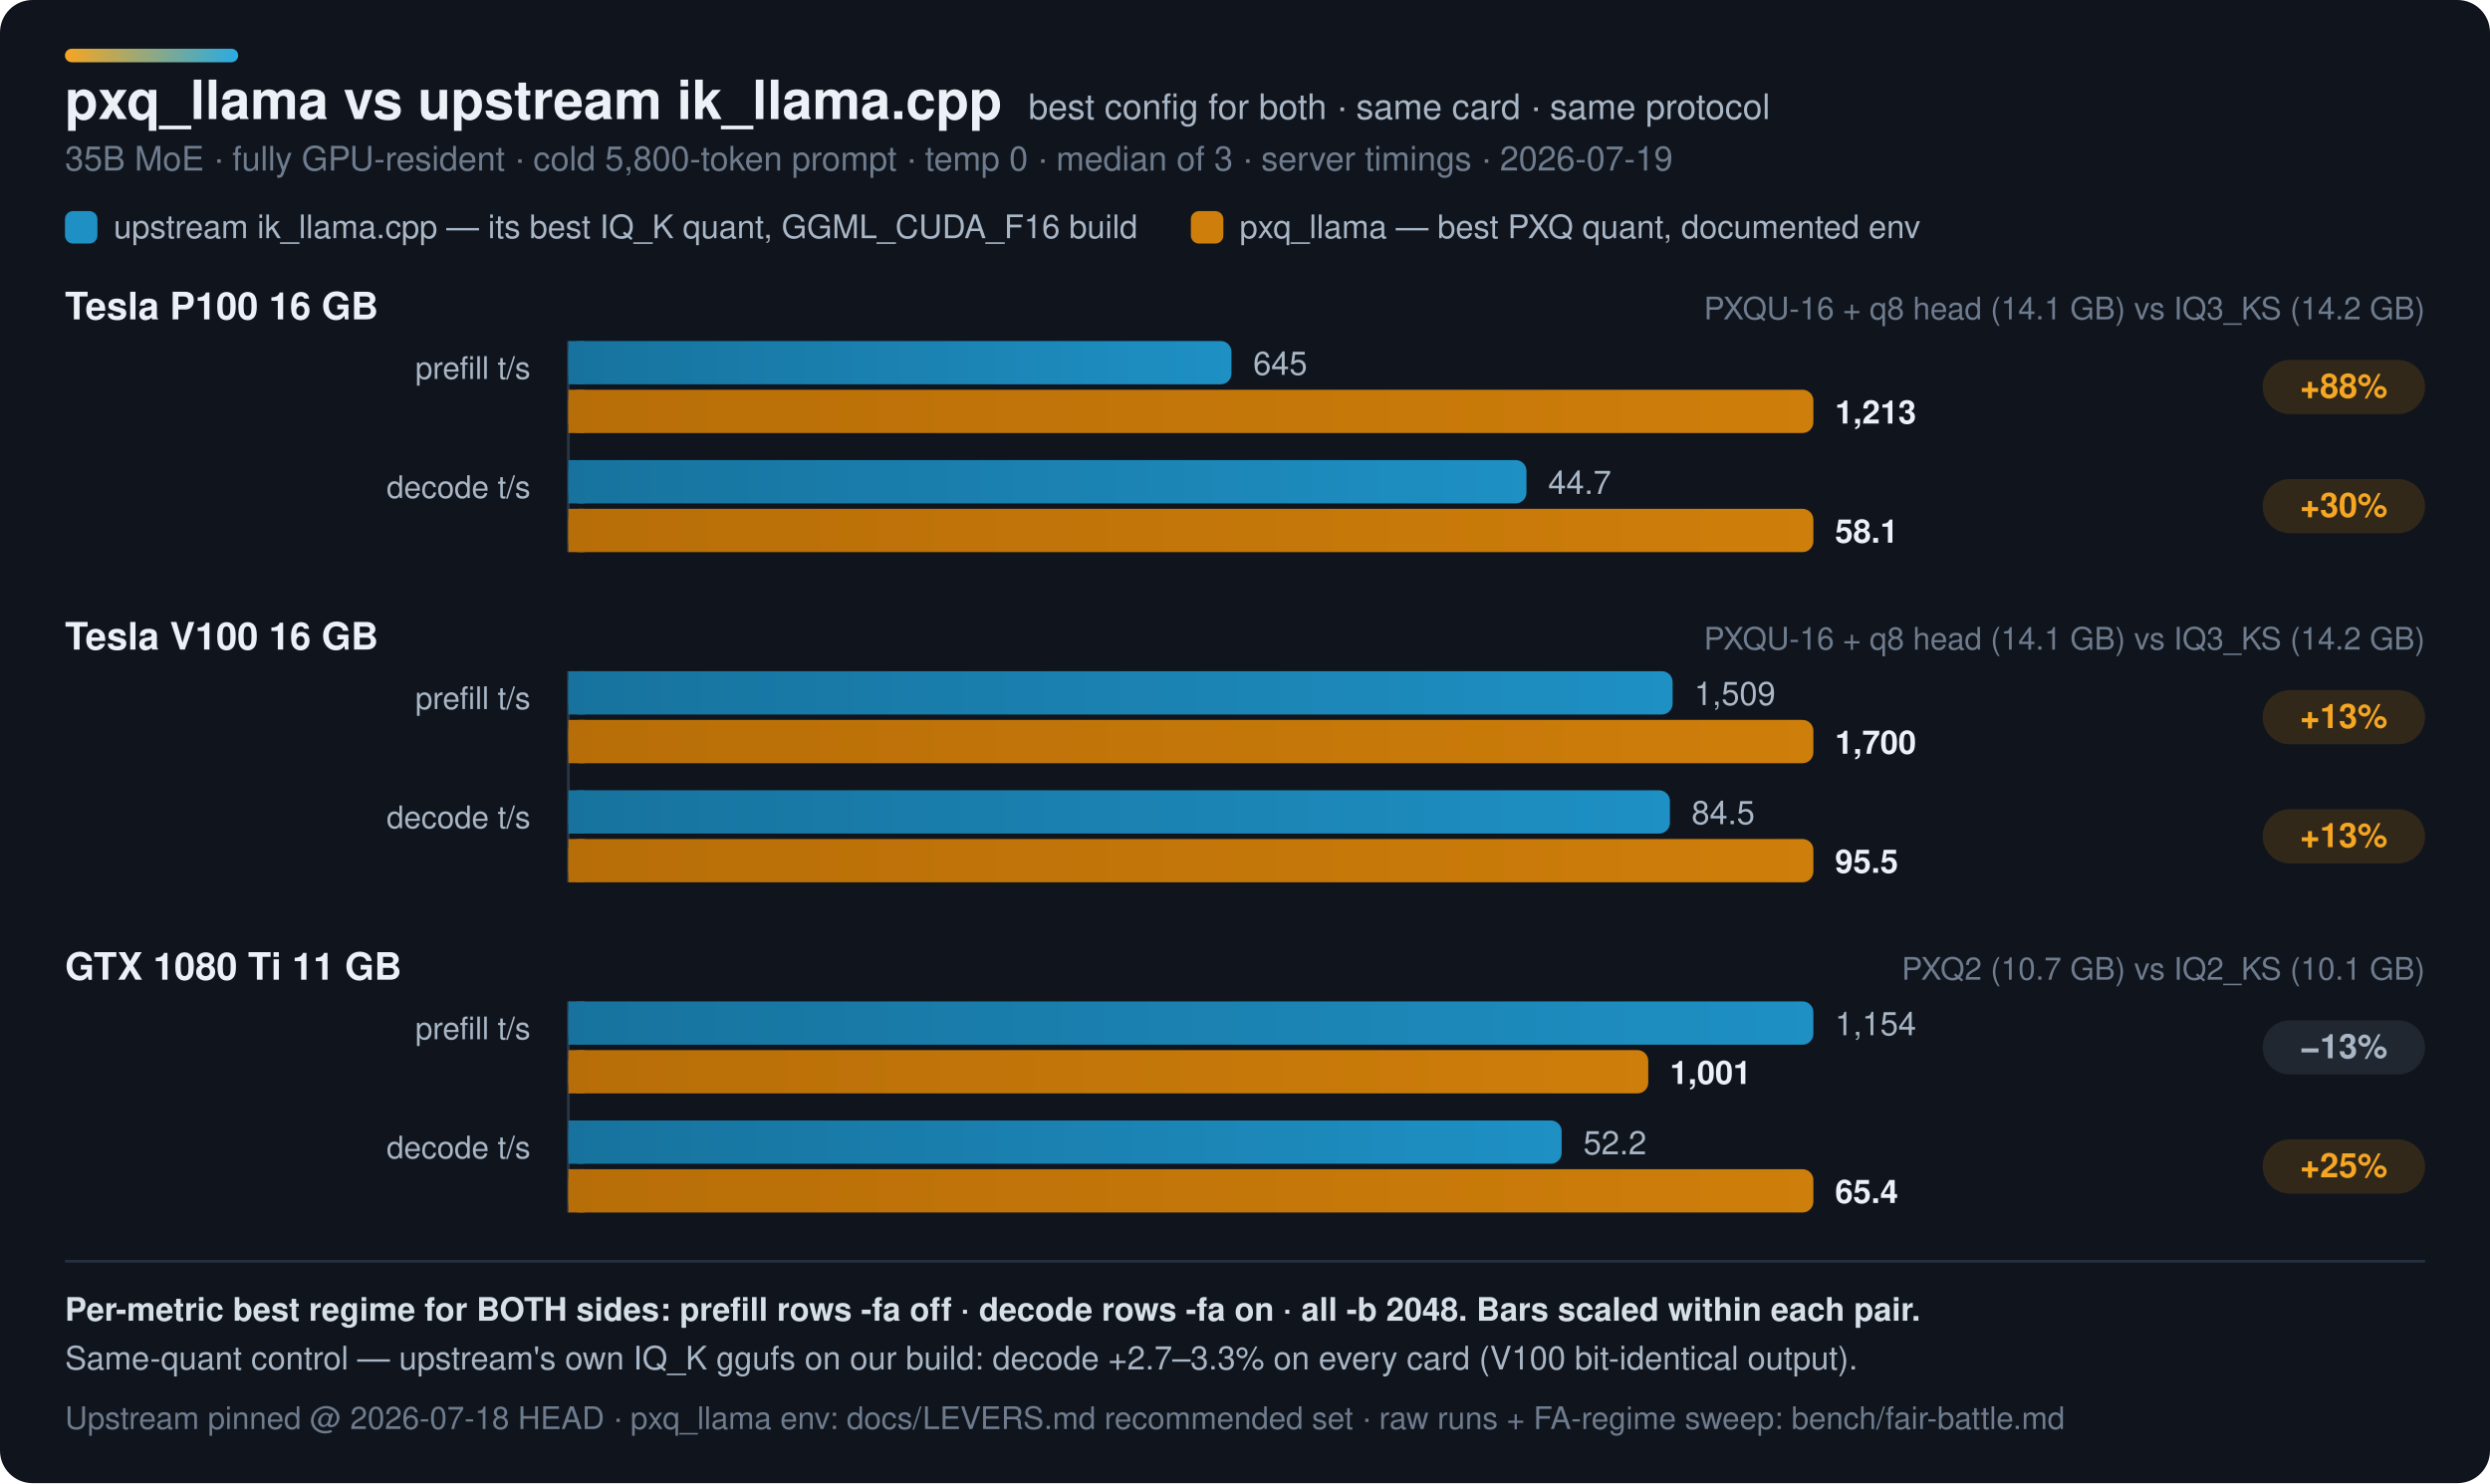
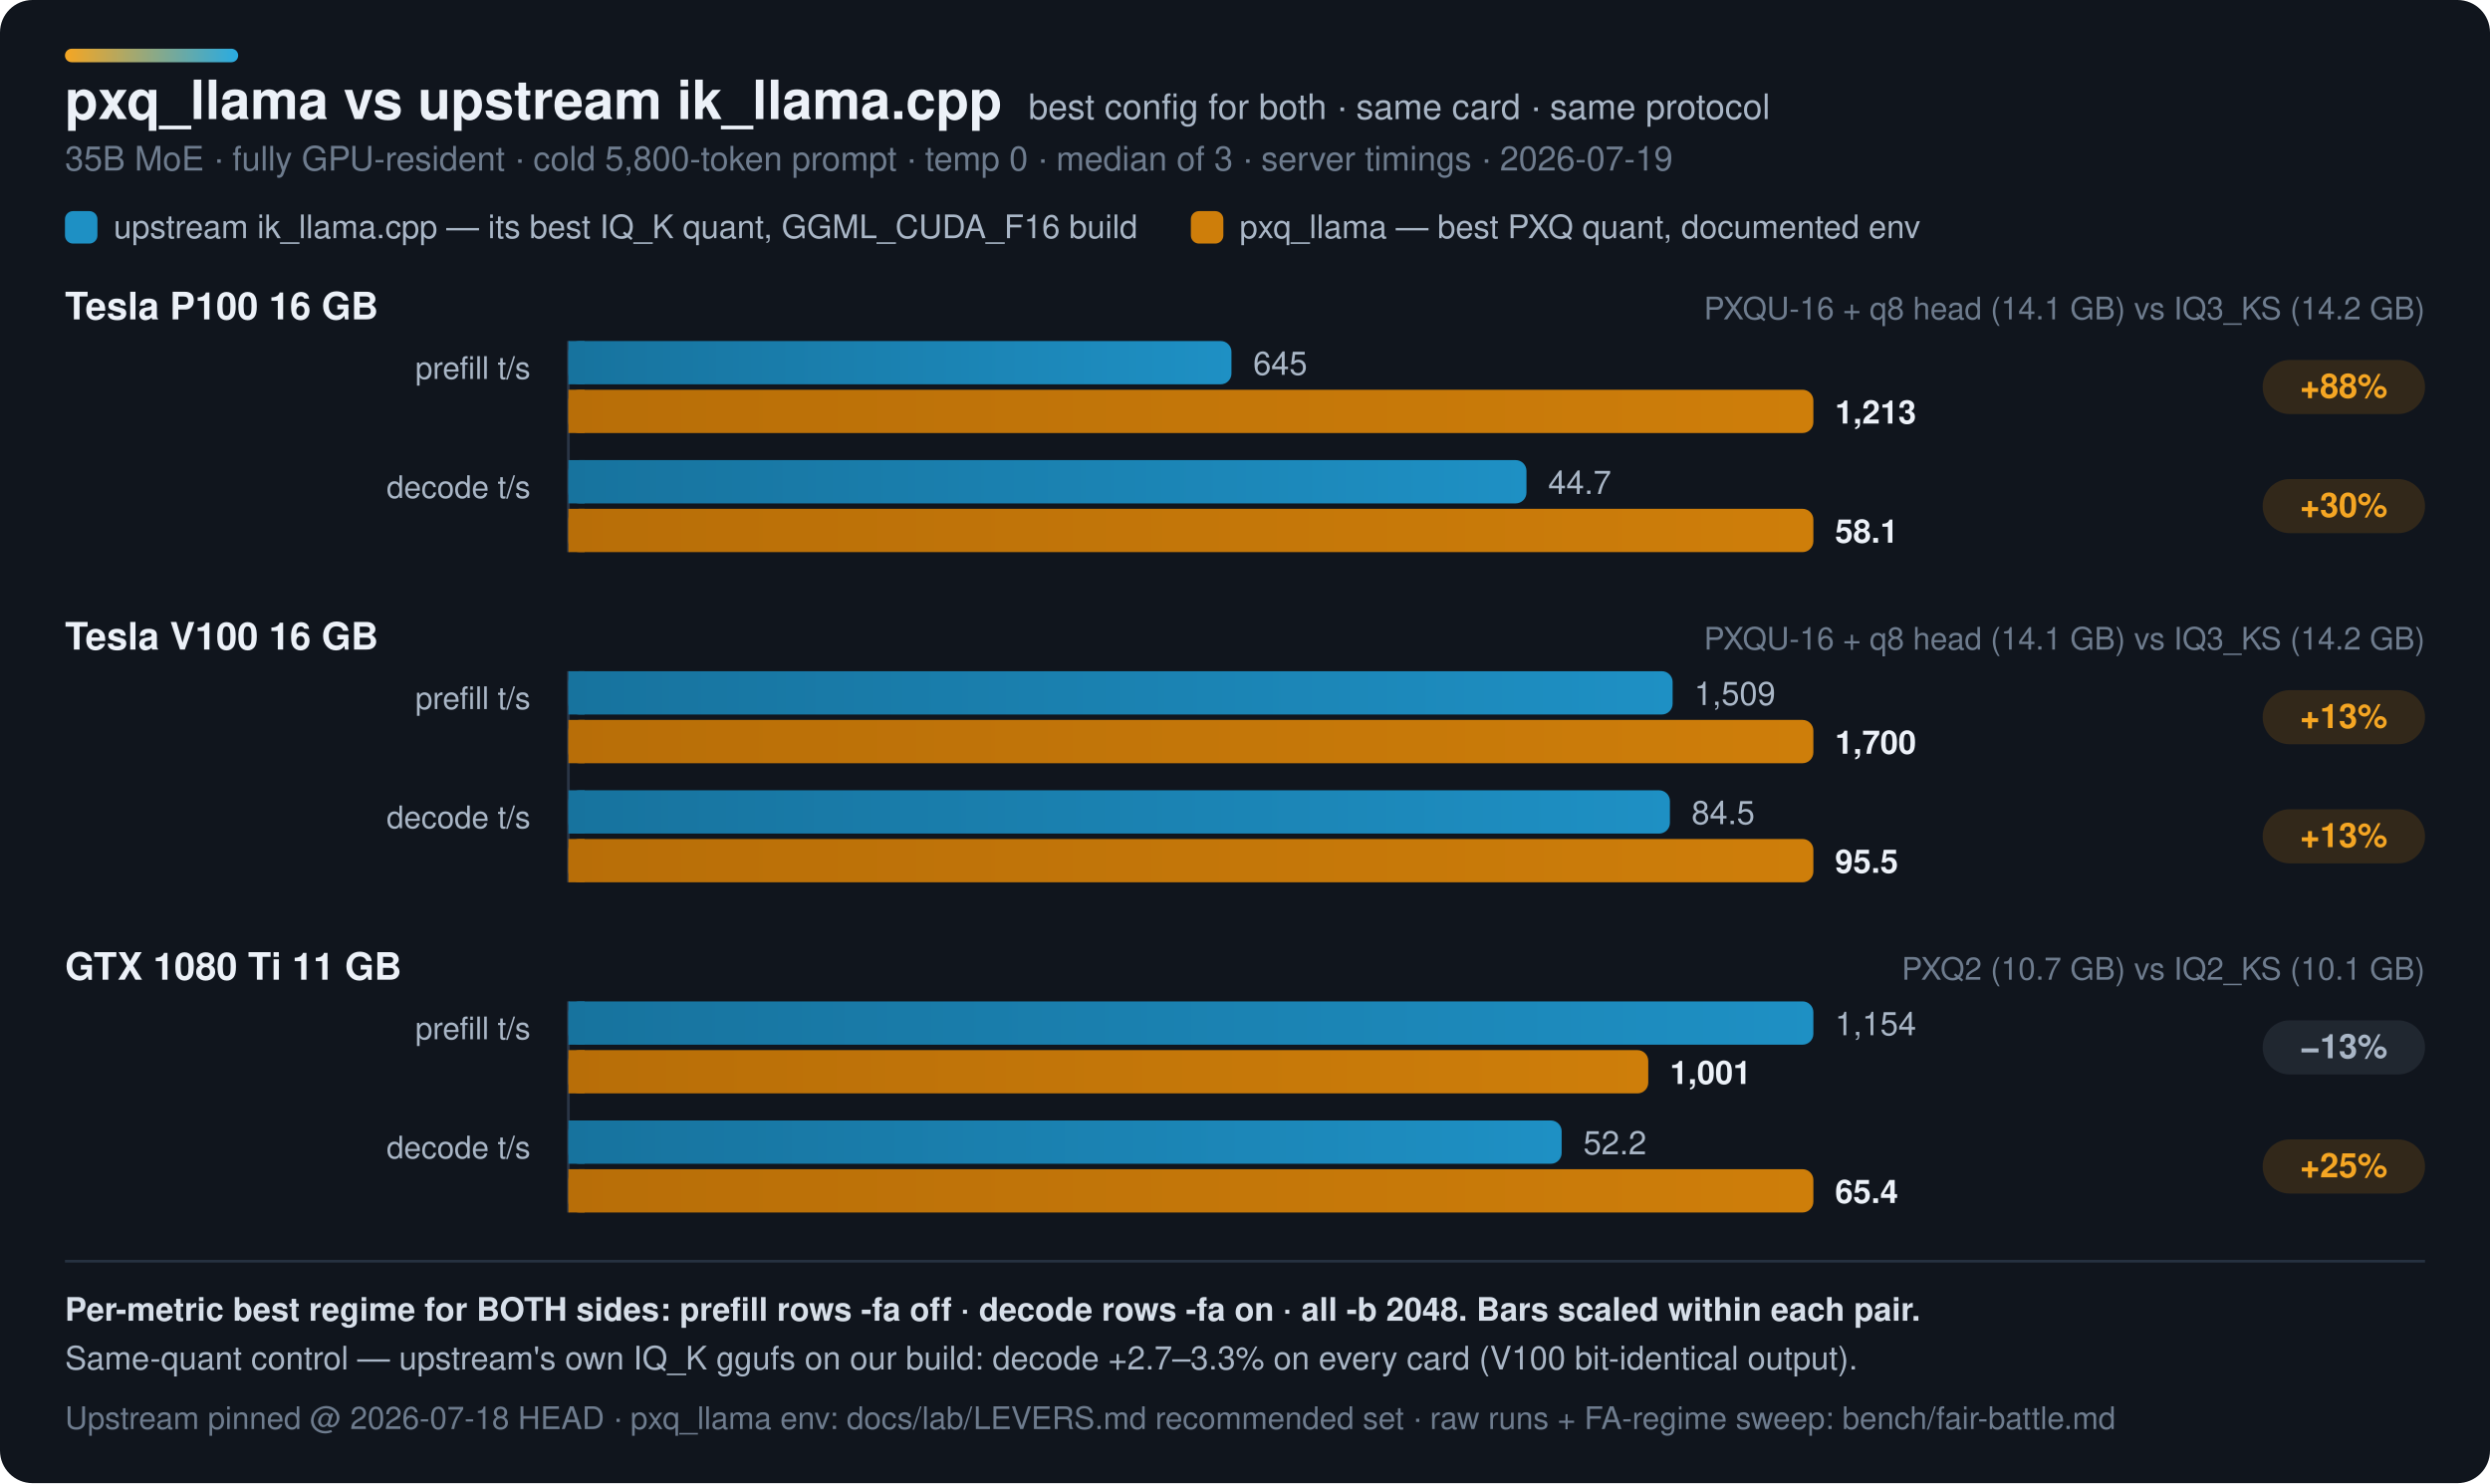
<svg xmlns="http://www.w3.org/2000/svg" width="920" height="548" viewBox="0 0 920 548" font-family="-apple-system,'Segoe UI',Helvetica,Arial,sans-serif">
  <defs>
    <linearGradient id="brand" x1="0" y1="0" x2="1" y2="0">
      <stop offset="0" stop-color="#F5A623" />
      <stop offset="1" stop-color="#29ABE2" />
    </linearGradient>
    <linearGradient id="pxabar" x1="0" y1="0" x2="1" y2="0">
      <stop offset="0" stop-color="#B86E08" />
      <stop offset="1" stop-color="#CE7E0A" />
    </linearGradient>
    <linearGradient id="upbar" x1="0" y1="0" x2="1" y2="0">
      <stop offset="0" stop-color="#17739E" />
      <stop offset="1" stop-color="#1E90C4" />
    </linearGradient>
  </defs>
  <rect x="0" y="0" width="920" height="548" rx="12" fill="#10151d" />
  <rect x="24" y="18" width="64" height="5" rx="2.5" fill="url(#brand)" />
  <text x="24" y="44" font-size="20" font-weight="700" fill="#ECF1F8">pxq_llama vs upstream ik_llama.cpp</text>
  <text x="380" y="44" font-size="13" fill="#A9B6C6">best config for both · same card · same protocol</text>
  <text x="24" y="63" font-size="12.5" fill="#6E7C8E">35B MoE · fully GPU-resident · cold 5,800-token prompt · temp 0 · median of 3 · server timings · 2026-07-19</text>
  <rect x="24" y="78" width="12" height="12" rx="3" fill="#1E90C4" />
  <text x="42" y="88" font-size="12" fill="#A9B6C6">upstream ik_llama.cpp — its best IQ_K quant, GGML_CUDA_F16 build</text>
  <rect x="440" y="78" width="12" height="12" rx="3" fill="#CE7E0A" />
  <text x="458" y="88" font-size="12" fill="#A9B6C6">pxq_llama — best PXQ quant, documented env</text>
  <text x="24" y="118" font-size="14" font-weight="700" fill="#ECF1F8">Tesla P100 16 GB</text>
  <text x="896" y="118" font-size="11.5" fill="#6E7C8E" text-anchor="end">PXQU-16 + q8 head (14.1 GB) vs IQ3_KS (14.2 GB)</text>
  <line x1="210" y1="126" x2="210" y2="204" stroke="#2A3546" stroke-width="1" />
  <text x="196" y="140" font-size="11.5" fill="#A9B6C6" text-anchor="end">prefill t/s</text>
  <rect x="210" y="126" width="245" height="16" rx="4" fill="url(#upbar)" />
  <rect x="210" y="126" width="6" height="16" fill="#17739E" />
  <text x="463" y="138.5" font-size="12" fill="#A9B6C6">645</text>
  <rect x="210" y="144" width="460" height="16" rx="4" fill="url(#pxabar)" />
  <rect x="210" y="144" width="6" height="16" fill="#B86E08" />
  <text x="678" y="156.5" font-size="12" font-weight="700" fill="#ECF1F8">1,213</text>
  <rect x="836" y="133" width="60" height="20" rx="10" fill="#CE7E0A" opacity="0.18" />
  <text x="866" y="147" font-size="12.5" font-weight="700" fill="#F5A623" text-anchor="middle">+88%</text>
  <text x="196" y="184" font-size="11.5" fill="#A9B6C6" text-anchor="end">decode t/s</text>
  <rect x="210" y="170" width="354" height="16" rx="4" fill="url(#upbar)" />
  <rect x="210" y="170" width="6" height="16" fill="#17739E" />
  <text x="572" y="182.5" font-size="12" fill="#A9B6C6">44.7</text>
  <rect x="210" y="188" width="460" height="16" rx="4" fill="url(#pxabar)" />
  <rect x="210" y="188" width="6" height="16" fill="#B86E08" />
  <text x="678" y="200.5" font-size="12" font-weight="700" fill="#ECF1F8">58.1</text>
  <rect x="836" y="177" width="60" height="20" rx="10" fill="#CE7E0A" opacity="0.18" />
  <text x="866" y="191" font-size="12.5" font-weight="700" fill="#F5A623" text-anchor="middle">+30%</text>
  <text x="24" y="240" font-size="14" font-weight="700" fill="#ECF1F8">Tesla V100 16 GB</text>
  <text x="896" y="240" font-size="11.5" fill="#6E7C8E" text-anchor="end">PXQU-16 + q8 head (14.1 GB) vs IQ3_KS (14.2 GB)</text>
  <line x1="210" y1="248" x2="210" y2="326" stroke="#2A3546" stroke-width="1" />
  <text x="196" y="262" font-size="11.5" fill="#A9B6C6" text-anchor="end">prefill t/s</text>
  <rect x="210" y="248" width="408" height="16" rx="4" fill="url(#upbar)" />
  <rect x="210" y="248" width="6" height="16" fill="#17739E" />
  <text x="626" y="260.5" font-size="12" fill="#A9B6C6">1,509</text>
  <rect x="210" y="266" width="460" height="16" rx="4" fill="url(#pxabar)" />
  <rect x="210" y="266" width="6" height="16" fill="#B86E08" />
  <text x="678" y="278.5" font-size="12" font-weight="700" fill="#ECF1F8">1,700</text>
  <rect x="836" y="255" width="60" height="20" rx="10" fill="#CE7E0A" opacity="0.18" />
  <text x="866" y="269" font-size="12.5" font-weight="700" fill="#F5A623" text-anchor="middle">+13%</text>
  <text x="196" y="306" font-size="11.5" fill="#A9B6C6" text-anchor="end">decode t/s</text>
  <rect x="210" y="292" width="407" height="16" rx="4" fill="url(#upbar)" />
  <rect x="210" y="292" width="6" height="16" fill="#17739E" />
  <text x="625" y="304.5" font-size="12" fill="#A9B6C6">84.5</text>
  <rect x="210" y="310" width="460" height="16" rx="4" fill="url(#pxabar)" />
  <rect x="210" y="310" width="6" height="16" fill="#B86E08" />
  <text x="678" y="322.5" font-size="12" font-weight="700" fill="#ECF1F8">95.5</text>
  <rect x="836" y="299" width="60" height="20" rx="10" fill="#CE7E0A" opacity="0.18" />
  <text x="866" y="313" font-size="12.5" font-weight="700" fill="#F5A623" text-anchor="middle">+13%</text>
  <text x="24" y="362" font-size="14" font-weight="700" fill="#ECF1F8">GTX 1080 Ti 11 GB</text>
  <text x="896" y="362" font-size="11.5" fill="#6E7C8E" text-anchor="end">PXQ2 (10.7 GB) vs IQ2_KS (10.1 GB)</text>
  <line x1="210" y1="370" x2="210" y2="448" stroke="#2A3546" stroke-width="1" />
  <text x="196" y="384" font-size="11.5" fill="#A9B6C6" text-anchor="end">prefill t/s</text>
  <rect x="210" y="370" width="460" height="16" rx="4" fill="url(#upbar)" />
  <rect x="210" y="370" width="6" height="16" fill="#17739E" />
  <text x="678" y="382.5" font-size="12" fill="#A9B6C6">1,154</text>
  <rect x="210" y="388" width="399" height="16" rx="4" fill="url(#pxabar)" />
  <rect x="210" y="388" width="6" height="16" fill="#B86E08" />
  <text x="617" y="400.5" font-size="12" font-weight="700" fill="#ECF1F8">1,001</text>
  <rect x="836" y="377" width="60" height="20" rx="10" fill="#7A8698" opacity="0.16" />
  <text x="866" y="391" font-size="12.5" font-weight="700" fill="#A9B6C6" text-anchor="middle">−13%</text>
  <text x="196" y="428" font-size="11.5" fill="#A9B6C6" text-anchor="end">decode t/s</text>
  <rect x="210" y="414" width="367" height="16" rx="4" fill="url(#upbar)" />
  <rect x="210" y="414" width="6" height="16" fill="#17739E" />
  <text x="585" y="426.5" font-size="12" fill="#A9B6C6">52.2</text>
  <rect x="210" y="432" width="460" height="16" rx="4" fill="url(#pxabar)" />
  <rect x="210" y="432" width="6" height="16" fill="#B86E08" />
  <text x="678" y="444.5" font-size="12" font-weight="700" fill="#ECF1F8">65.4</text>
  <rect x="836" y="421" width="60" height="20" rx="10" fill="#CE7E0A" opacity="0.18" />
  <text x="866" y="435" font-size="12.5" font-weight="700" fill="#F5A623" text-anchor="middle">+25%</text>
  <line x1="24" y1="466" x2="896" y2="466" stroke="#263140" stroke-width="1" />
  <text x="24" y="488" font-size="12" fill="#D7DFE9" font-weight="600">Per-metric best regime for BOTH sides: prefill rows -fa off · decode rows -fa on · all -b 2048. Bars scaled within each pair.</text>
  <text x="24" y="506" font-size="12" fill="#A9B6C6">Same-quant control — upstream's own IQ_K ggufs on our build: decode +2.7–3.3% on every card (V100 bit-identical output).</text>
-   <text x="24" y="528" font-size="11.5" fill="#6E7C8E">Upstream pinned @ 2026-07-18 HEAD · pxq_llama env: docs/LEVERS.md recommended set · raw runs + FA-regime sweep: bench/fair-battle.md</text>
+   <text x="24" y="528" font-size="11.5" fill="#6E7C8E">Upstream pinned @ 2026-07-18 HEAD · pxq_llama env: docs/lab/LEVERS.md recommended set · raw runs + FA-regime sweep: bench/fair-battle.md</text>
</svg>
